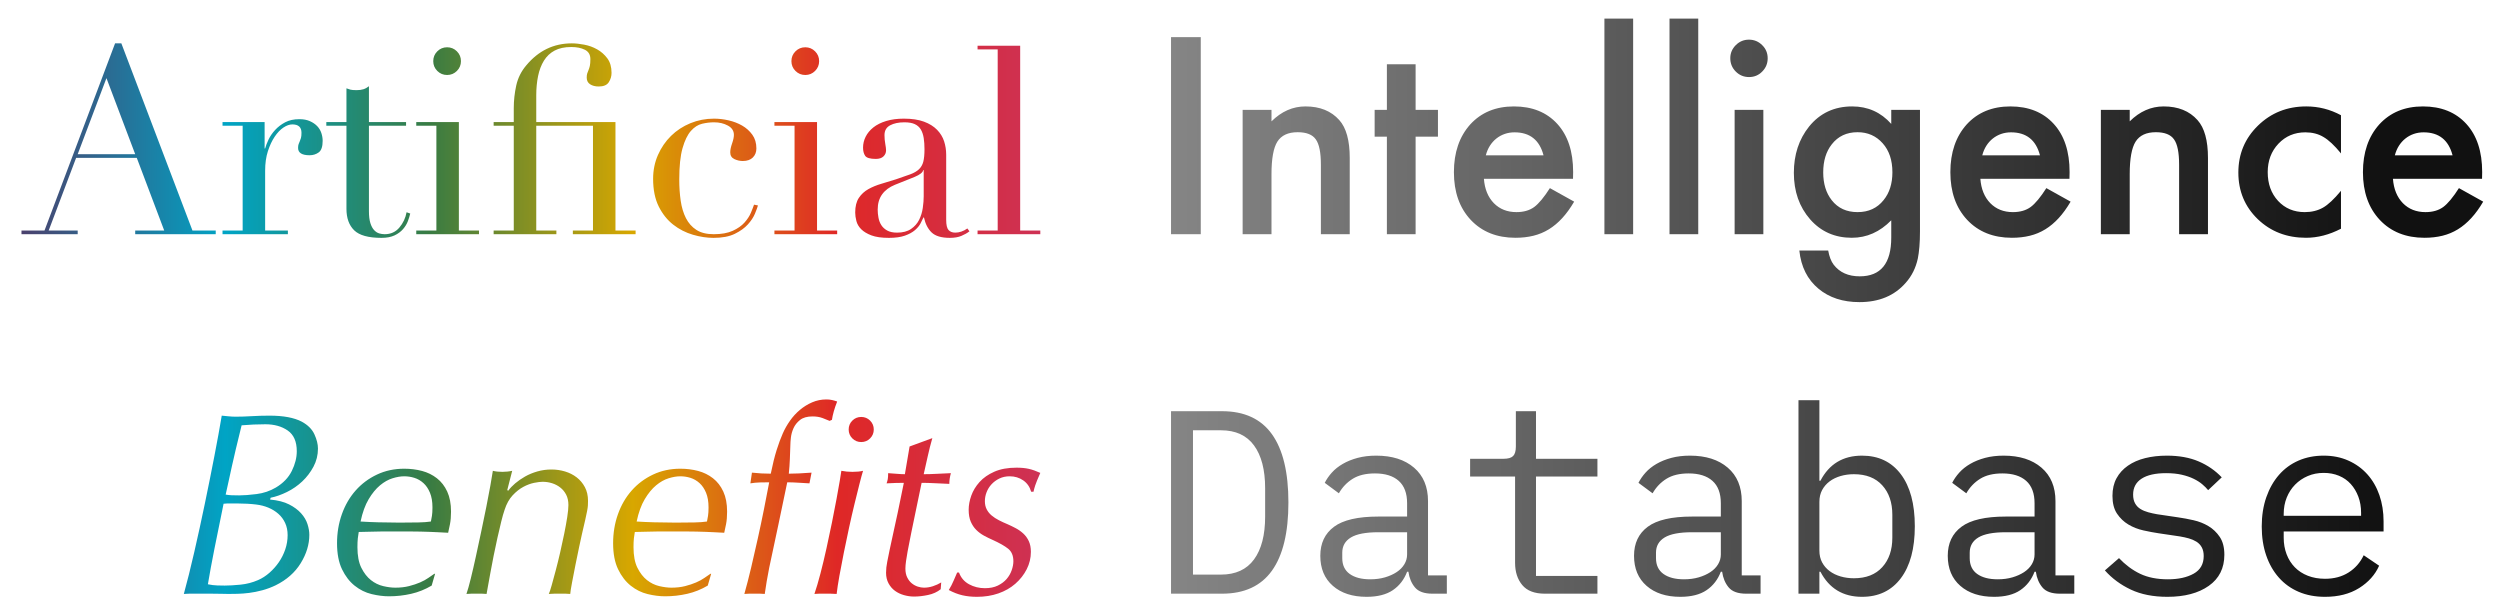
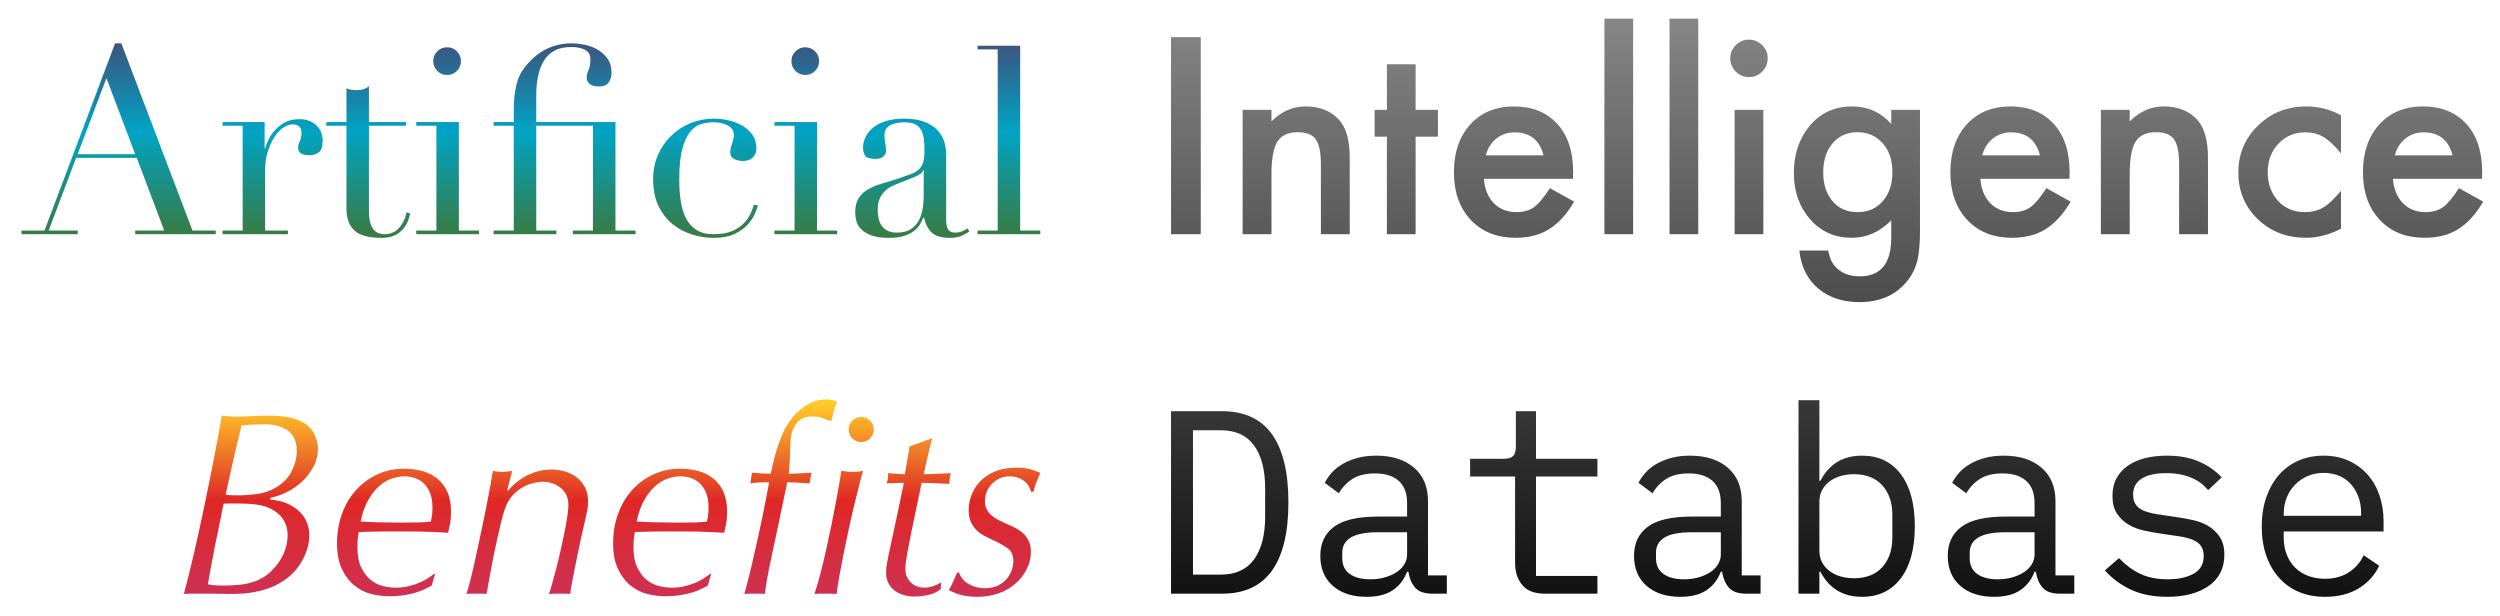
<svg xmlns="http://www.w3.org/2000/svg" width="459" height="113" viewBox="-191 -43 459 113" role="img" aria-labelledby="aibd-wordmark-title">
  <defs>
-     <linearGradient id="color" gradientUnits="userSpaceOnUse" x1="-187" y1="0" x2="0" y2="0">
+     <linearGradient id="color" gradientUnits="userSpaceOnUse" x1="0" y1="-39" x2="0" y2="67">
      <stop offset="0" stop-color="#4b416d" />
-       <stop offset=".2" stop-color="#00a4c5" />
-       <stop offset=".4" stop-color="#387b43" />
-       <stop offset=".6" stop-color="#d8a700" />
-       <stop offset=".8" stop-color="#df2826" />
+       <stop offset=".19" stop-color="#00a4c5" />
+       <stop offset=".37" stop-color="#387b43" />
+       <stop offset=".66" stop-color="#ffcc27" />
+       <stop offset=".83" stop-color="#df2826" />
      <stop offset="1" stop-color="#ce3154" />
    </linearGradient>
-     <linearGradient id="gray" gradientUnits="userSpaceOnUse" x1="24" y1="0" x2="247" y2="0">
+     <linearGradient id="gray" gradientUnits="userSpaceOnUse" x1="0" y1="-39" x2="0" y2="67">
      <stop offset="0" stop-color="#858585" />
      <stop offset="1" stop-color="#111111" />
    </linearGradient>
  </defs>
  <path fill="url(#color)" d="M-171.456 -28.656 -176.736 -14.688H-166.176ZM-187.056 -0.672H-182.832L-169.872 -35.04H-168.72L-155.664 -0.672H-151.392V0H-166.176V-0.672H-160.848L-165.888 -14.016H-177.024L-182.064 -0.672H-176.736V0H-187.056ZM-150.144 -0.672H-146.448V-19.92H-150.144V-20.592H-142.416V-15.744H-142.32Q-142.128 -16.464 -141.696 -17.376Q-141.264 -18.288 -140.496 -19.128Q-139.728 -19.968 -138.648 -20.544Q-137.568 -21.12 -136.032 -21.12Q-134.928 -21.12 -134.112 -20.76Q-133.296 -20.4 -132.768 -19.848Q-132.24 -19.296 -132 -18.576Q-131.76 -17.856 -131.76 -17.136Q-131.76 -15.552 -132.48 -15.024Q-133.2 -14.496 -134.16 -14.496Q-136.272 -14.496 -136.272 -15.84Q-136.272 -16.272 -136.176 -16.536Q-136.08 -16.8 -135.96 -17.064Q-135.84 -17.328 -135.744 -17.664Q-135.648 -18 -135.648 -18.624Q-135.648 -20.16 -137.328 -20.16Q-138.096 -20.16 -138.96 -19.584Q-139.824 -19.008 -140.568 -17.904Q-141.312 -16.8 -141.816 -15.24Q-142.32 -13.68 -142.32 -11.664V-0.672H-138.144V0H-150.144ZM-131.088 -20.592H-127.392V-26.784Q-127.008 -26.64 -126.672 -26.544Q-126.336 -26.448 -125.52 -26.448Q-124.8 -26.448 -124.272 -26.616Q-123.744 -26.784 -123.264 -27.168V-20.592H-116.448V-19.92H-123.264V-4.224Q-123.264 -2.88 -123 -2.04Q-122.736 -1.2 -122.304 -0.744Q-121.872 -0.288 -121.368 -0.144Q-120.864 0 -120.384 0Q-118.704 0 -117.672 -1.224Q-116.64 -2.448 -116.352 -4.032L-115.68 -3.792Q-115.824 -3.168 -116.112 -2.4Q-116.4 -1.632 -117 -0.936Q-117.6 -0.24 -118.56 0.216Q-119.52 0.672 -120.96 0.672Q-124.56 0.672 -125.976 -0.72Q-127.392 -2.112 -127.392 -4.656V-19.92H-131.088ZM-111.456 -31.776Q-111.456 -32.832 -110.712 -33.576Q-109.968 -34.32 -108.912 -34.32Q-107.856 -34.32 -107.112 -33.576Q-106.368 -32.832 -106.368 -31.776Q-106.368 -30.72 -107.112 -29.976Q-107.856 -29.232 -108.912 -29.232Q-109.968 -29.232 -110.712 -29.976Q-111.456 -30.72 -111.456 -31.776ZM-114.576 -0.672H-110.88V-19.92H-114.576V-20.592H-106.752V-0.672H-103.056V0H-114.576ZM-100.368 -20.592H-96.672V-23.136Q-96.672 -25.248 -96.216 -27.312Q-95.76 -29.376 -94.368 -31.008Q-91.008 -35.04 -86.016 -35.04Q-85.008 -35.04 -83.736 -34.8Q-82.464 -34.56 -81.36 -33.936Q-80.256 -33.312 -79.488 -32.28Q-78.72 -31.248 -78.72 -29.616Q-78.72 -28.704 -79.224 -27.912Q-79.728 -27.12 -81.072 -27.12Q-82.032 -27.12 -82.656 -27.528Q-83.28 -27.936 -83.28 -28.752Q-83.28 -29.232 -83.184 -29.52Q-83.088 -29.808 -82.944 -30.144Q-82.8 -30.48 -82.704 -30.912Q-82.608 -31.344 -82.608 -32.16Q-82.608 -33.36 -83.616 -33.864Q-84.624 -34.368 -86.112 -34.368Q-87.936 -34.368 -89.16 -33.72Q-90.384 -33.072 -91.128 -31.872Q-91.872 -30.672 -92.208 -29.04Q-92.544 -27.408 -92.544 -25.488V-20.592H-78V-0.672H-74.304V0H-85.824V-0.672H-82.128V-19.92H-92.544V-0.672H-88.848V0H-100.368V-0.672H-96.672V-19.92H-100.368ZM-51.84 -5.28Q-51.984 -4.752 -52.392 -3.768Q-52.8 -2.784 -53.688 -1.8Q-54.576 -0.816 -56.088 -0.072Q-57.6 0.672 -60 0.672Q-61.824 0.672 -63.792 0.096Q-65.76 -0.48 -67.392 -1.752Q-69.024 -3.024 -70.056 -5.088Q-71.088 -7.152 -71.088 -10.176Q-71.088 -12.528 -70.2 -14.544Q-69.312 -16.56 -67.8 -18.048Q-66.288 -19.536 -64.248 -20.376Q-62.208 -21.216 -59.904 -21.216Q-58.608 -21.216 -57.24 -20.904Q-55.872 -20.592 -54.744 -19.944Q-53.616 -19.296 -52.872 -18.264Q-52.128 -17.232 -52.128 -15.744Q-52.128 -14.736 -52.776 -14.088Q-53.424 -13.44 -54.624 -13.44Q-55.44 -13.44 -56.184 -13.8Q-56.928 -14.16 -56.928 -15.024Q-56.928 -15.696 -56.592 -16.656Q-56.256 -17.616 -56.256 -18.24Q-56.256 -19.344 -57.36 -19.944Q-58.464 -20.544 -59.904 -20.544Q-60.96 -20.544 -62.088 -20.28Q-63.216 -20.016 -64.152 -18.96Q-65.088 -17.904 -65.688 -15.792Q-66.288 -13.68 -66.288 -10.032Q-66.288 -7.968 -66.024 -6.144Q-65.76 -4.32 -65.064 -2.952Q-64.368 -1.584 -63.144 -0.792Q-61.92 0 -59.952 0Q-57.84 0 -56.472 -0.624Q-55.104 -1.248 -54.312 -2.136Q-53.52 -3.024 -53.136 -3.936Q-52.752 -4.848 -52.56 -5.424ZM-45.696 -31.776Q-45.696 -32.832 -44.952 -33.576Q-44.208 -34.32 -43.152 -34.32Q-42.096 -34.32 -41.352 -33.576Q-40.608 -32.832 -40.608 -31.776Q-40.608 -30.72 -41.352 -29.976Q-42.096 -29.232 -43.152 -29.232Q-44.208 -29.232 -44.952 -29.976Q-45.696 -30.72 -45.696 -31.776ZM-48.816 -0.672H-45.12V-19.92H-48.816V-20.592H-40.992V-0.672H-37.296V0H-48.816ZM-21.408 -11.76H-21.504Q-21.6 -11.136 -23.088 -10.512L-26.688 -9.072Q-28.224 -8.448 -29.04 -7.32Q-29.856 -6.192 -29.856 -4.512Q-29.856 -3.792 -29.712 -3.024Q-29.568 -2.256 -29.184 -1.656Q-28.8 -1.056 -28.104 -0.672Q-27.408 -0.288 -26.304 -0.288Q-24.72 -0.288 -23.736 -0.96Q-22.752 -1.632 -22.248 -2.64Q-21.744 -3.648 -21.576 -4.824Q-21.408 -6 -21.408 -6.96ZM-13.008 -0.528Q-13.632 -0.048 -14.496 0.312Q-15.36 0.672 -16.608 0.672Q-18.912 0.672 -19.944 -0.312Q-20.976 -1.296 -21.36 -3.072H-21.456Q-21.648 -2.64 -21.984 -1.992Q-22.32 -1.344 -23.016 -0.744Q-23.712 -0.144 -24.864 0.264Q-26.016 0.672 -27.792 0.672Q-29.808 0.672 -31.008 0.216Q-32.208 -0.24 -32.88 -0.912Q-33.552 -1.584 -33.768 -2.424Q-33.984 -3.264 -33.984 -3.984Q-33.984 -5.664 -33.312 -6.672Q-32.64 -7.68 -31.56 -8.28Q-30.48 -8.88 -29.16 -9.264Q-27.84 -9.648 -26.496 -10.08Q-24.912 -10.608 -23.88 -10.992Q-22.848 -11.376 -22.272 -11.928Q-21.696 -12.48 -21.48 -13.32Q-21.264 -14.16 -21.264 -15.6Q-21.264 -16.752 -21.408 -17.664Q-21.552 -18.576 -21.936 -19.224Q-22.32 -19.872 -23.04 -20.208Q-23.76 -20.544 -24.96 -20.544Q-26.544 -20.544 -27.576 -19.992Q-28.608 -19.44 -28.608 -18.192Q-28.608 -17.376 -28.464 -16.584Q-28.32 -15.792 -28.32 -15.408Q-28.32 -14.736 -28.8 -14.28Q-29.28 -13.824 -30.192 -13.824Q-31.776 -13.824 -32.16 -14.4Q-32.544 -14.976 -32.544 -15.888Q-32.544 -16.944 -32.064 -17.904Q-31.584 -18.864 -30.648 -19.608Q-29.712 -20.352 -28.296 -20.784Q-26.88 -21.216 -25.056 -21.216Q-22.848 -21.216 -21.36 -20.664Q-19.872 -20.112 -18.96 -19.176Q-18.048 -18.24 -17.664 -17.064Q-17.28 -15.888 -17.28 -14.592V-2.64Q-17.28 -1.248 -16.848 -0.768Q-16.416 -0.288 -15.6 -0.288Q-15.072 -0.288 -14.496 -0.48Q-13.92 -0.672 -13.392 -1.056ZM-11.52 -0.672H-7.824V-33.936H-11.52V-34.608H-3.696V-0.672H-0V0H-11.52Z" />
  <path fill="url(#gray)" d="M29.461 -36.188V0H24V-36.188ZM37.148 -22.828H42.445V-20.719Q45.211 -23.461 48.68 -23.461Q52.664 -23.461 54.891 -20.953Q56.812 -18.82 56.812 -13.992V0H51.516V-12.75Q51.516 -16.125 50.578 -17.414Q49.664 -18.727 47.25 -18.727Q44.625 -18.727 43.523 -16.992Q42.445 -15.281 42.445 -11.016V0H37.148ZM68.906 -17.906V0H63.633V-17.906H61.383V-22.828H63.633V-31.195H68.906V-22.828H73.008V-17.906ZM97.805 -10.172H81.445Q81.656 -7.359 83.273 -5.695Q84.891 -4.055 87.422 -4.055Q89.391 -4.055 90.68 -4.992Q91.945 -5.93 93.562 -8.461L98.016 -5.977Q96.984 -4.219 95.836 -2.965Q94.688 -1.711 93.375 -0.902Q92.062 -0.094 90.539 0.281Q89.016 0.656 87.234 0.656Q82.125 0.656 79.031 -2.625Q75.938 -5.93 75.938 -11.391Q75.938 -16.805 78.938 -20.156Q81.961 -23.461 86.953 -23.461Q91.992 -23.461 94.922 -20.25Q97.828 -17.062 97.828 -11.414ZM92.391 -14.484Q91.289 -18.703 87.07 -18.703Q86.109 -18.703 85.266 -18.41Q84.422 -18.117 83.731 -17.566Q83.039 -17.016 82.547 -16.242Q82.055 -15.469 81.797 -14.484ZM108.844 -39.586V0H103.57V-39.586ZM120.797 -39.586V0H115.523V-39.586ZM132.75 -22.828V0H127.477V-22.828ZM126.68 -32.32Q126.68 -33.703 127.688 -34.711Q128.695 -35.719 130.102 -35.719Q131.531 -35.719 132.539 -34.711Q133.547 -33.727 133.547 -32.297Q133.547 -30.867 132.539 -29.859Q131.555 -28.852 130.125 -28.852Q128.695 -28.852 127.688 -29.859Q126.68 -30.867 126.68 -32.32ZM161.508 -0.539Q161.508 1.078 161.402 2.309Q161.297 3.539 161.109 4.477Q160.547 7.055 158.906 8.906Q155.812 12.469 150.398 12.469Q145.828 12.469 142.875 10.008Q139.828 7.477 139.359 3H144.656Q144.961 4.688 145.664 5.602Q147.305 7.734 150.445 7.734Q156.234 7.734 156.234 0.633V-2.555Q153.094 0.656 148.992 0.656Q144.328 0.656 141.352 -2.719Q138.352 -6.141 138.352 -11.273Q138.352 -16.266 141.141 -19.758Q144.141 -23.461 149.062 -23.461Q153.375 -23.461 156.234 -20.25V-22.828H161.508ZM156.445 -11.367Q156.445 -14.695 154.664 -16.688Q152.859 -18.727 150.047 -18.727Q147.047 -18.727 145.312 -16.5Q143.742 -14.508 143.742 -11.344Q143.742 -8.227 145.312 -6.234Q147.023 -4.055 150.047 -4.055Q153.07 -4.055 154.828 -6.258Q156.445 -8.25 156.445 -11.367ZM188.953 -10.172H172.594Q172.805 -7.359 174.422 -5.695Q176.039 -4.055 178.57 -4.055Q180.539 -4.055 181.828 -4.992Q183.094 -5.93 184.711 -8.461L189.164 -5.977Q188.133 -4.219 186.984 -2.965Q185.836 -1.711 184.523 -0.902Q183.211 -0.094 181.688 0.281Q180.164 0.656 178.383 0.656Q173.273 0.656 170.18 -2.625Q167.086 -5.93 167.086 -11.391Q167.086 -16.805 170.086 -20.156Q173.109 -23.461 178.102 -23.461Q183.141 -23.461 186.07 -20.25Q188.977 -17.062 188.977 -11.414ZM183.539 -14.484Q182.438 -18.703 178.219 -18.703Q177.258 -18.703 176.414 -18.41Q175.57 -18.117 174.879 -17.566Q174.188 -17.016 173.695 -16.242Q173.203 -15.469 172.945 -14.484ZM194.719 -22.828H200.016V-20.719Q202.781 -23.461 206.25 -23.461Q210.234 -23.461 212.461 -20.953Q214.383 -18.82 214.383 -13.992V0H209.086V-12.75Q209.086 -16.125 208.148 -17.414Q207.234 -18.727 204.82 -18.727Q202.195 -18.727 201.094 -16.992Q200.016 -15.281 200.016 -11.016V0H194.719ZM238.805 -21.844V-14.836Q237 -17.039 235.57 -17.859Q234.164 -18.703 232.266 -18.703Q229.289 -18.703 227.32 -16.617Q225.352 -14.531 225.352 -11.391Q225.352 -8.18 227.25 -6.117Q229.172 -4.055 232.148 -4.055Q234.047 -4.055 235.5 -4.875Q236.906 -5.672 238.805 -7.969V-1.008Q235.594 0.656 232.383 0.656Q227.086 0.656 223.523 -2.766Q219.961 -6.211 219.961 -11.32Q219.961 -16.43 223.57 -19.945Q227.18 -23.461 232.43 -23.461Q235.805 -23.461 238.805 -21.844ZM264.703 -10.172H248.344Q248.555 -7.359 250.172 -5.695Q251.789 -4.055 254.32 -4.055Q256.289 -4.055 257.578 -4.992Q258.844 -5.93 260.461 -8.461L264.914 -5.977Q263.883 -4.219 262.734 -2.965Q261.586 -1.711 260.273 -0.902Q258.961 -0.094 257.438 0.281Q255.914 0.656 254.133 0.656Q249.023 0.656 245.93 -2.625Q242.836 -5.93 242.836 -11.391Q242.836 -16.805 245.836 -20.156Q248.859 -23.461 253.852 -23.461Q258.891 -23.461 261.82 -20.25Q264.727 -17.062 264.727 -11.414ZM259.289 -14.484Q258.188 -18.703 253.969 -18.703Q253.008 -18.703 252.164 -18.41Q251.32 -18.117 250.629 -17.566Q249.938 -17.016 249.445 -16.242Q248.953 -15.469 248.695 -14.484Z" />
  <path fill="url(#color)" d="M-138.192 55.248Q-138.192 54 -138.648 53.016Q-139.104 52.032 -139.896 51.336Q-140.688 50.64 -141.72 50.208Q-142.752 49.776 -143.952 49.632Q-144.72 49.536 -145.584 49.488Q-146.448 49.44 -147.264 49.44H-148.656Q-148.992 49.44 -149.328 49.44Q-149.616 49.44 -149.952 49.488Q-150.912 54.144 -151.632 57.768Q-152.352 61.392 -152.832 64.272Q-151.92 64.464 -151.104 64.488Q-150.288 64.512 -149.76 64.512Q-148.56 64.512 -146.856 64.344Q-145.152 64.176 -143.616 63.504Q-142.512 63.024 -141.528 62.16Q-140.544 61.296 -139.8 60.216Q-139.056 59.136 -138.624 57.864Q-138.192 56.592 -138.192 55.248ZM-136.512 39.84Q-136.512 37.2 -138.168 36.048Q-139.824 34.896 -142.272 34.896Q-143.376 34.896 -144.456 34.944Q-145.536 34.992 -146.64 35.088Q-147.264 37.632 -147.696 39.432Q-148.128 41.232 -148.44 42.672Q-148.752 44.112 -149.016 45.312Q-149.28 46.512 -149.568 47.808Q-149.04 47.904 -148.464 47.928Q-147.888 47.952 -147.072 47.952Q-145.824 47.952 -143.904 47.712Q-141.984 47.472 -140.352 46.512Q-138.336 45.312 -137.424 43.464Q-136.512 41.616 -136.512 39.84ZM-141.408 48.72Q-139.296 48.912 -137.928 49.608Q-136.56 50.304 -135.72 51.24Q-134.88 52.176 -134.544 53.232Q-134.208 54.288 -134.208 55.2Q-134.208 57.84 -135.792 60.408Q-137.376 62.976 -140.4 64.464Q-141.6 65.04 -142.848 65.376Q-144.096 65.712 -145.248 65.856Q-146.4 66 -147.384 66.024Q-148.368 66.048 -149.04 66.048Q-149.424 66.048 -150.288 66.024Q-151.152 66 -152.112 66Q-153.072 66 -153.912 66Q-154.752 66 -155.088 66Q-155.76 66 -156.264 66Q-156.768 66 -157.248 66.048Q-156.336 62.736 -155.328 58.344Q-154.32 53.952 -153.384 49.44Q-152.448 44.928 -151.632 40.704Q-150.816 36.48 -150.288 33.312Q-149.76 33.36 -149.064 33.432Q-148.368 33.504 -147.744 33.504Q-146.352 33.504 -144.768 33.408Q-143.184 33.312 -141.504 33.312Q-137.712 33.312 -135.6 34.416Q-133.92 35.328 -133.272 36.744Q-132.624 38.16 -132.624 39.36Q-132.624 41.136 -133.44 42.672Q-134.256 44.208 -135.504 45.384Q-136.752 46.56 -138.312 47.328Q-139.872 48.096 -141.312 48.384ZM-116.784 44.448Q-117.744 44.448 -118.92 44.808Q-120.096 45.168 -121.224 46.104Q-122.352 47.04 -123.312 48.648Q-124.272 50.256 -124.8 52.752Q-123.312 52.848 -121.536 52.896Q-119.76 52.944 -118.272 52.944H-116.736Q-115.536 52.944 -114.192 52.92Q-112.848 52.896 -111.888 52.752Q-111.792 52.32 -111.696 51.72Q-111.6 51.12 -111.6 50.16Q-111.6 48.576 -112.056 47.472Q-112.512 46.368 -113.256 45.696Q-114 45.024 -114.912 44.736Q-115.824 44.448 -116.784 44.448ZM-111.744 64.512Q-113.52 65.568 -115.512 66.024Q-117.504 66.48 -119.568 66.48Q-121.104 66.48 -122.784 66.072Q-124.464 65.664 -125.88 64.536Q-127.296 63.408 -128.208 61.512Q-129.12 59.616 -129.12 56.736Q-129.12 53.904 -128.232 51.408Q-127.344 48.912 -125.712 47.064Q-124.08 45.216 -121.8 44.136Q-119.52 43.056 -116.784 43.056Q-115.056 43.056 -113.52 43.464Q-111.984 43.872 -110.784 44.808Q-109.584 45.744 -108.888 47.256Q-108.192 48.768 -108.192 50.928Q-108.192 52.272 -108.384 53.232Q-108.576 54.192 -108.72 54.816Q-109.728 54.768 -110.544 54.72Q-111.36 54.672 -112.152 54.648Q-112.944 54.624 -113.808 54.6Q-114.672 54.576 -115.776 54.576H-119.328H-120.816Q-121.968 54.576 -123.12 54.624Q-124.272 54.672 -125.136 54.672Q-125.232 55.152 -125.304 55.824Q-125.376 56.496 -125.376 57.456Q-125.376 59.808 -124.656 61.248Q-123.936 62.688 -122.904 63.504Q-121.872 64.32 -120.648 64.608Q-119.424 64.896 -118.416 64.896Q-117.024 64.896 -115.896 64.608Q-114.768 64.32 -113.88 63.936Q-112.992 63.552 -112.344 63.096Q-111.696 62.64 -111.264 62.352H-111.12ZM-97.68 47.088Q-97.2 46.416 -96.408 45.744Q-95.616 45.072 -94.608 44.496Q-93.6 43.92 -92.352 43.56Q-91.104 43.2 -89.76 43.2Q-88.464 43.2 -87.264 43.56Q-86.064 43.92 -85.128 44.64Q-84.192 45.36 -83.616 46.44Q-83.04 47.52 -83.04 48.96Q-83.04 49.44 -83.064 49.824Q-83.088 50.208 -83.208 50.832Q-83.328 51.456 -83.544 52.416Q-83.76 53.376 -84.144 55.008Q-84.336 55.872 -84.672 57.432Q-85.008 58.992 -85.344 60.696Q-85.68 62.4 -85.968 63.912Q-86.256 65.424 -86.304 66.048Q-86.688 66 -87.144 66Q-87.6 66 -88.128 66Q-88.656 66 -89.232 66Q-89.808 66 -90.24 66.048Q-90.048 65.664 -89.712 64.464Q-89.376 63.264 -88.968 61.728Q-88.56 60.192 -88.152 58.416Q-87.744 56.64 -87.408 54.984Q-87.072 53.328 -86.856 51.936Q-86.64 50.544 -86.64 49.728Q-86.64 48.624 -87.048 47.832Q-87.456 47.04 -88.128 46.512Q-88.8 45.984 -89.64 45.72Q-90.48 45.456 -91.392 45.456Q-91.968 45.456 -92.928 45.648Q-93.888 45.84 -94.92 46.392Q-95.952 46.944 -96.888 47.952Q-97.824 48.96 -98.352 50.592Q-98.64 51.408 -98.976 52.776Q-99.312 54.144 -99.672 55.752Q-100.032 57.36 -100.368 59.04Q-100.704 60.72 -100.968 62.184Q-101.232 63.648 -101.424 64.704Q-101.616 65.76 -101.664 66.048Q-102.048 66 -102.48 66Q-102.912 66 -103.44 66Q-103.968 66 -104.472 66Q-104.976 66 -105.36 66.048Q-105.024 65.088 -104.568 63.24Q-104.112 61.392 -103.632 59.184Q-103.152 56.976 -102.648 54.6Q-102.144 52.224 -101.712 50.064Q-101.28 47.904 -100.968 46.152Q-100.656 44.4 -100.512 43.44Q-99.792 43.632 -98.784 43.632Q-98.352 43.632 -97.872 43.584Q-97.392 43.536 -96.96 43.44L-97.872 46.992ZM-66.096 44.448Q-67.056 44.448 -68.232 44.808Q-69.408 45.168 -70.536 46.104Q-71.664 47.04 -72.624 48.648Q-73.584 50.256 -74.112 52.752Q-72.624 52.848 -70.848 52.896Q-69.072 52.944 -67.584 52.944H-66.048Q-64.848 52.944 -63.504 52.92Q-62.16 52.896 -61.2 52.752Q-61.104 52.32 -61.008 51.72Q-60.912 51.12 -60.912 50.16Q-60.912 48.576 -61.368 47.472Q-61.824 46.368 -62.568 45.696Q-63.312 45.024 -64.224 44.736Q-65.136 44.448 -66.096 44.448ZM-61.056 64.512Q-62.832 65.568 -64.824 66.024Q-66.816 66.48 -68.88 66.48Q-70.416 66.48 -72.096 66.072Q-73.776 65.664 -75.192 64.536Q-76.608 63.408 -77.52 61.512Q-78.432 59.616 -78.432 56.736Q-78.432 53.904 -77.544 51.408Q-76.656 48.912 -75.024 47.064Q-73.392 45.216 -71.112 44.136Q-68.832 43.056 -66.096 43.056Q-64.368 43.056 -62.832 43.464Q-61.296 43.872 -60.096 44.808Q-58.896 45.744 -58.2 47.256Q-57.504 48.768 -57.504 50.928Q-57.504 52.272 -57.696 53.232Q-57.888 54.192 -58.032 54.816Q-59.04 54.768 -59.856 54.72Q-60.672 54.672 -61.464 54.648Q-62.256 54.624 -63.12 54.6Q-63.984 54.576 -65.088 54.576H-68.64H-70.128Q-71.28 54.576 -72.432 54.624Q-73.584 54.672 -74.448 54.672Q-74.544 55.152 -74.616 55.824Q-74.688 56.496 -74.688 57.456Q-74.688 59.808 -73.968 61.248Q-73.248 62.688 -72.216 63.504Q-71.184 64.32 -69.96 64.608Q-68.736 64.896 -67.728 64.896Q-66.336 64.896 -65.208 64.608Q-64.08 64.32 -63.192 63.936Q-62.304 63.552 -61.656 63.096Q-61.008 62.64 -60.576 62.352H-60.432ZM-52.944 43.776Q-52.08 43.872 -51.216 43.92Q-50.352 43.968 -49.488 43.968Q-48.96 41.376 -48.408 39.624Q-47.856 37.872 -47.28 36.576Q-46.752 35.376 -45.96 34.248Q-45.168 33.12 -44.136 32.256Q-43.104 31.392 -41.88 30.864Q-40.656 30.336 -39.264 30.336Q-38.688 30.336 -38.184 30.456Q-37.68 30.576 -37.296 30.72Q-37.68 31.68 -37.92 32.544Q-38.16 33.408 -38.256 34.08L-38.688 34.272Q-39.216 34.032 -40.008 33.744Q-40.8 33.456 -41.808 33.456Q-43.296 33.456 -44.112 34.104Q-44.928 34.752 -45.312 35.616Q-45.696 36.48 -45.792 37.344Q-45.888 38.208 -45.888 38.688Q-45.936 40.08 -45.984 41.328Q-46.032 42.576 -46.176 43.968Q-45.36 43.968 -44.328 43.92Q-43.296 43.872 -42 43.776L-42.384 45.744Q-43.392 45.696 -44.424 45.624Q-45.456 45.552 -46.464 45.552Q-47.28 49.584 -48.12 53.472Q-48.96 57.36 -49.776 61.248Q-50.016 62.496 -50.232 63.72Q-50.448 64.944 -50.592 66.048Q-50.976 66 -51.432 66Q-51.888 66 -52.416 66Q-52.992 66 -53.472 66Q-53.952 66 -54.336 66.048Q-53.712 63.84 -53.088 61.2Q-52.464 58.56 -51.864 55.848Q-51.264 53.136 -50.736 50.496Q-50.208 47.856 -49.776 45.552Q-50.64 45.552 -51.504 45.576Q-52.368 45.6 -53.232 45.744ZM-35.184 35.856Q-35.184 34.896 -34.512 34.224Q-33.84 33.552 -32.88 33.552Q-31.92 33.552 -31.248 34.224Q-30.576 34.896 -30.576 35.856Q-30.576 36.816 -31.248 37.488Q-31.92 38.16 -32.88 38.16Q-33.84 38.16 -34.512 37.488Q-35.184 36.816 -35.184 35.856ZM-32.544 43.44Q-32.784 44.208 -33.192 45.816Q-33.6 47.424 -34.104 49.488Q-34.608 51.552 -35.112 53.88Q-35.616 56.208 -36.072 58.464Q-36.528 60.72 -36.888 62.736Q-37.248 64.752 -37.392 66.048Q-37.92 66 -38.496 66Q-39.072 66 -39.6 66Q-40.176 66 -40.632 66Q-41.088 66 -41.472 66.048Q-40.944 64.512 -40.368 62.304Q-39.792 60.096 -39.264 57.696Q-38.736 55.296 -38.256 52.944Q-37.776 50.592 -37.416 48.624Q-37.056 46.656 -36.816 45.264Q-36.576 43.872 -36.528 43.44Q-35.568 43.632 -34.512 43.632Q-33.312 43.632 -32.544 43.44ZM-19.824 37.44Q-20.304 39.12 -20.664 40.752Q-21.024 42.384 -21.408 44.064Q-20.304 44.064 -18.984 43.992Q-17.664 43.92 -16.416 43.872Q-16.704 44.88 -16.704 45.84Q-17.952 45.792 -19.32 45.72Q-20.688 45.648 -21.792 45.648L-23.664 54.672Q-23.808 55.44 -24 56.376Q-24.192 57.312 -24.36 58.224Q-24.528 59.136 -24.648 59.976Q-24.768 60.816 -24.768 61.392Q-24.768 62.352 -24.432 63.024Q-24.096 63.696 -23.592 64.104Q-23.088 64.512 -22.488 64.704Q-21.888 64.896 -21.36 64.896Q-20.544 64.896 -19.728 64.632Q-18.912 64.368 -18.192 63.936L-18.288 65.184Q-19.248 65.952 -20.616 66.24Q-21.984 66.528 -23.184 66.528Q-24.096 66.528 -25.032 66.264Q-25.968 66 -26.688 65.472Q-27.408 64.944 -27.864 64.104Q-28.32 63.264 -28.32 62.16Q-28.32 61.2 -28.104 60.144Q-27.888 59.088 -27.648 57.888Q-27.12 55.44 -26.784 53.904Q-26.448 52.368 -26.184 51.144Q-25.92 49.92 -25.68 48.696Q-25.44 47.472 -25.056 45.648Q-25.728 45.648 -26.568 45.672Q-27.408 45.696 -28.224 45.744Q-28.08 45.36 -28.008 44.976Q-27.936 44.592 -27.936 43.872Q-27.168 43.92 -26.328 43.992Q-25.488 44.064 -24.864 44.064L-24 38.976L-19.824 37.44ZM-1.68 47.28Q-2.064 45.936 -3.144 45.192Q-4.224 44.448 -5.616 44.448Q-6.672 44.448 -7.512 44.856Q-8.352 45.264 -8.952 45.912Q-9.552 46.56 -9.864 47.376Q-10.176 48.192 -10.176 49.008Q-10.176 49.872 -9.84 50.52Q-9.504 51.168 -8.928 51.648Q-8.352 52.128 -7.608 52.512Q-6.864 52.896 -6.048 53.232Q-5.28 53.568 -4.512 53.976Q-3.744 54.384 -3.12 54.96Q-2.496 55.536 -2.112 56.352Q-1.728 57.168 -1.728 58.32Q-1.728 60 -2.496 61.512Q-3.264 63.024 -4.584 64.176Q-5.904 65.328 -7.704 65.952Q-9.504 66.576 -11.616 66.576Q-13.104 66.576 -14.328 66.288Q-15.552 66 -16.8 65.328Q-16.272 64.464 -15.888 63.552Q-15.504 62.64 -15.264 62.112H-14.928Q-14.4 63.552 -13.08 64.272Q-11.76 64.992 -10.176 64.992Q-8.784 64.992 -7.8 64.512Q-6.816 64.032 -6.192 63.312Q-5.568 62.592 -5.256 61.704Q-4.944 60.816 -4.944 60.048Q-4.944 58.512 -5.904 57.744Q-6.864 56.976 -8.784 56.112Q-9.552 55.776 -10.344 55.344Q-11.136 54.912 -11.76 54.288Q-12.384 53.664 -12.768 52.776Q-13.152 51.888 -13.152 50.592Q-13.152 49.344 -12.672 48Q-12.192 46.656 -11.16 45.504Q-10.128 44.352 -8.448 43.608Q-6.768 42.864 -4.368 42.864Q-3.072 42.864 -2.112 43.08Q-1.152 43.296 0 43.824Q-0.72 45.456 -0.936 46.128Q-1.152 46.8 -1.248 47.28H-1.68Z" />
  <path fill="url(#gray)" d="M24 32.496H33.36Q39.504 32.496 42.528 36.72Q45.552 40.944 45.552 49.248Q45.552 57.552 42.528 61.776Q39.504 66 33.36 66H24ZM33.168 62.496Q37.2 62.496 39.24 59.712Q41.28 56.928 41.28 51.84V46.656Q41.28 41.568 39.24 38.784Q37.2 36 33.168 36H28.032V62.496ZM72 66Q69.744 66 68.784 64.848Q67.824 63.696 67.584 61.968H67.344Q66.528 64.128 64.728 65.352Q62.928 66.576 59.904 66.576Q56.016 66.576 53.712 64.56Q51.408 62.544 51.408 59.04Q51.408 55.584 53.928 53.712Q56.448 51.84 62.064 51.84H67.344V49.392Q67.344 46.656 65.808 45.288Q64.272 43.92 61.44 43.92Q58.944 43.92 57.36 44.904Q55.776 45.888 54.816 47.568L52.224 45.648Q52.704 44.688 53.52 43.776Q54.336 42.864 55.536 42.168Q56.736 41.472 58.272 41.064Q59.808 40.656 61.68 40.656Q66.048 40.656 68.616 42.864Q71.184 45.072 71.184 49.008V62.64H74.64V66ZM60.576 63.36Q62.064 63.36 63.288 63Q64.512 62.64 65.424 62.04Q66.336 61.44 66.84 60.6Q67.344 59.76 67.344 58.8V54.72H62.064Q58.608 54.72 57.024 55.68Q55.44 56.64 55.44 58.464V59.472Q55.44 61.392 56.808 62.376Q58.176 63.36 60.576 63.36ZM92.64 66Q89.808 66 88.488 64.416Q87.168 62.832 87.168 60.336V44.496H78.912V41.232H85.056Q86.304 41.232 86.808 40.728Q87.312 40.224 87.312 38.976V32.496H91.008V41.232H102.288V44.496H91.008V62.736H102.288V66ZM129.6 66Q127.344 66 126.384 64.848Q125.424 63.696 125.184 61.968H124.944Q124.128 64.128 122.328 65.352Q120.528 66.576 117.504 66.576Q113.616 66.576 111.312 64.56Q109.008 62.544 109.008 59.04Q109.008 55.584 111.528 53.712Q114.048 51.84 119.664 51.84H124.944V49.392Q124.944 46.656 123.408 45.288Q121.872 43.92 119.04 43.92Q116.544 43.92 114.96 44.904Q113.376 45.888 112.416 47.568L109.824 45.648Q110.304 44.688 111.12 43.776Q111.936 42.864 113.136 42.168Q114.336 41.472 115.872 41.064Q117.408 40.656 119.28 40.656Q123.648 40.656 126.216 42.864Q128.784 45.072 128.784 49.008V62.64H132.24V66ZM118.176 63.36Q119.664 63.36 120.888 63Q122.112 62.64 123.024 62.04Q123.936 61.44 124.44 60.6Q124.944 59.76 124.944 58.8V54.72H119.664Q116.208 54.72 114.624 55.68Q113.04 56.64 113.04 58.464V59.472Q113.04 61.392 114.408 62.376Q115.776 63.36 118.176 63.36ZM139.2 30.48H143.04V45.264H143.232Q145.632 40.656 150.864 40.656Q155.424 40.656 157.992 44.064Q160.56 47.472 160.56 53.616Q160.56 59.76 157.992 63.168Q155.424 66.576 150.864 66.576Q145.632 66.576 143.232 61.968H143.04V66H139.2ZM149.376 63.168Q152.736 63.168 154.584 61.128Q156.432 59.088 156.432 55.728V51.504Q156.432 48.144 154.584 46.104Q152.736 44.064 149.376 44.064Q148.08 44.064 146.928 44.4Q145.776 44.736 144.912 45.384Q144.048 46.032 143.544 46.968Q143.04 47.904 143.04 49.152V58.08Q143.04 59.328 143.544 60.264Q144.048 61.2 144.912 61.848Q145.776 62.496 146.928 62.832Q148.08 63.168 149.376 63.168ZM187.2 66Q184.944 66 183.984 64.848Q183.024 63.696 182.784 61.968H182.544Q181.728 64.128 179.928 65.352Q178.128 66.576 175.104 66.576Q171.216 66.576 168.912 64.56Q166.608 62.544 166.608 59.04Q166.608 55.584 169.128 53.712Q171.648 51.84 177.264 51.84H182.544V49.392Q182.544 46.656 181.008 45.288Q179.472 43.92 176.64 43.92Q174.144 43.92 172.56 44.904Q170.976 45.888 170.016 47.568L167.424 45.648Q167.904 44.688 168.72 43.776Q169.536 42.864 170.736 42.168Q171.936 41.472 173.472 41.064Q175.008 40.656 176.88 40.656Q181.248 40.656 183.816 42.864Q186.384 45.072 186.384 49.008V62.64H189.84V66ZM175.776 63.36Q177.264 63.36 178.488 63Q179.712 62.64 180.624 62.04Q181.536 61.44 182.04 60.6Q182.544 59.76 182.544 58.8V54.72H177.264Q173.808 54.72 172.224 55.68Q170.64 56.64 170.64 58.464V59.472Q170.64 61.392 172.008 62.376Q173.376 63.36 175.776 63.36ZM206.928 66.576Q203.04 66.576 200.232 65.256Q197.424 63.936 195.456 61.728L198.048 59.472Q199.824 61.344 201.936 62.352Q204.048 63.36 207.024 63.36Q209.904 63.36 211.752 62.328Q213.6 61.296 213.6 59.088Q213.6 58.128 213.24 57.48Q212.88 56.832 212.256 56.448Q211.632 56.064 210.864 55.848Q210.096 55.632 209.232 55.488L205.344 54.912Q204.048 54.72 202.536 54.384Q201.024 54.048 199.776 53.304Q198.528 52.56 197.688 51.312Q196.848 50.064 196.848 48.048Q196.848 46.176 197.592 44.808Q198.336 43.44 199.68 42.504Q201.024 41.568 202.848 41.112Q204.672 40.656 206.832 40.656Q210.192 40.656 212.664 41.712Q215.136 42.768 216.912 44.64L214.416 46.992Q213.984 46.464 213.336 45.912Q212.688 45.36 211.752 44.904Q210.816 44.448 209.568 44.16Q208.32 43.872 206.688 43.872Q203.76 43.872 202.2 44.88Q200.64 45.888 200.64 47.808Q200.64 48.768 201 49.416Q201.36 50.064 201.984 50.448Q202.608 50.832 203.4 51.048Q204.192 51.264 205.008 51.408L208.896 51.984Q210.24 52.176 211.728 52.512Q213.216 52.848 214.464 53.592Q215.712 54.336 216.552 55.584Q217.392 56.832 217.392 58.848Q217.392 62.544 214.536 64.56Q211.68 66.576 206.928 66.576ZM235.872 66.576Q233.184 66.576 231.048 65.664Q228.912 64.752 227.4 63.048Q225.888 61.344 225.072 58.968Q224.256 56.592 224.256 53.664Q224.256 50.688 225.096 48.288Q225.936 45.888 227.424 44.184Q228.912 42.48 231 41.568Q233.088 40.656 235.632 40.656Q238.128 40.656 240.168 41.568Q242.208 42.48 243.648 44.088Q245.088 45.696 245.856 47.904Q246.624 50.112 246.624 52.752V54.576H228.288V55.728Q228.288 57.36 228.816 58.752Q229.344 60.144 230.328 61.152Q231.312 62.16 232.728 62.712Q234.144 63.264 235.872 63.264Q238.368 63.264 240.192 62.112Q242.016 60.96 242.976 58.944L245.808 60.864Q244.704 63.36 242.136 64.968Q239.568 66.576 235.872 66.576ZM235.632 43.824Q234.048 43.824 232.704 44.4Q231.36 44.976 230.376 45.984Q229.392 46.992 228.84 48.36Q228.288 49.728 228.288 51.36V51.696H242.496V51.168Q242.496 49.536 241.992 48.192Q241.488 46.848 240.6 45.864Q239.712 44.88 238.44 44.352Q237.168 43.824 235.632 43.824Z" />
</svg>
